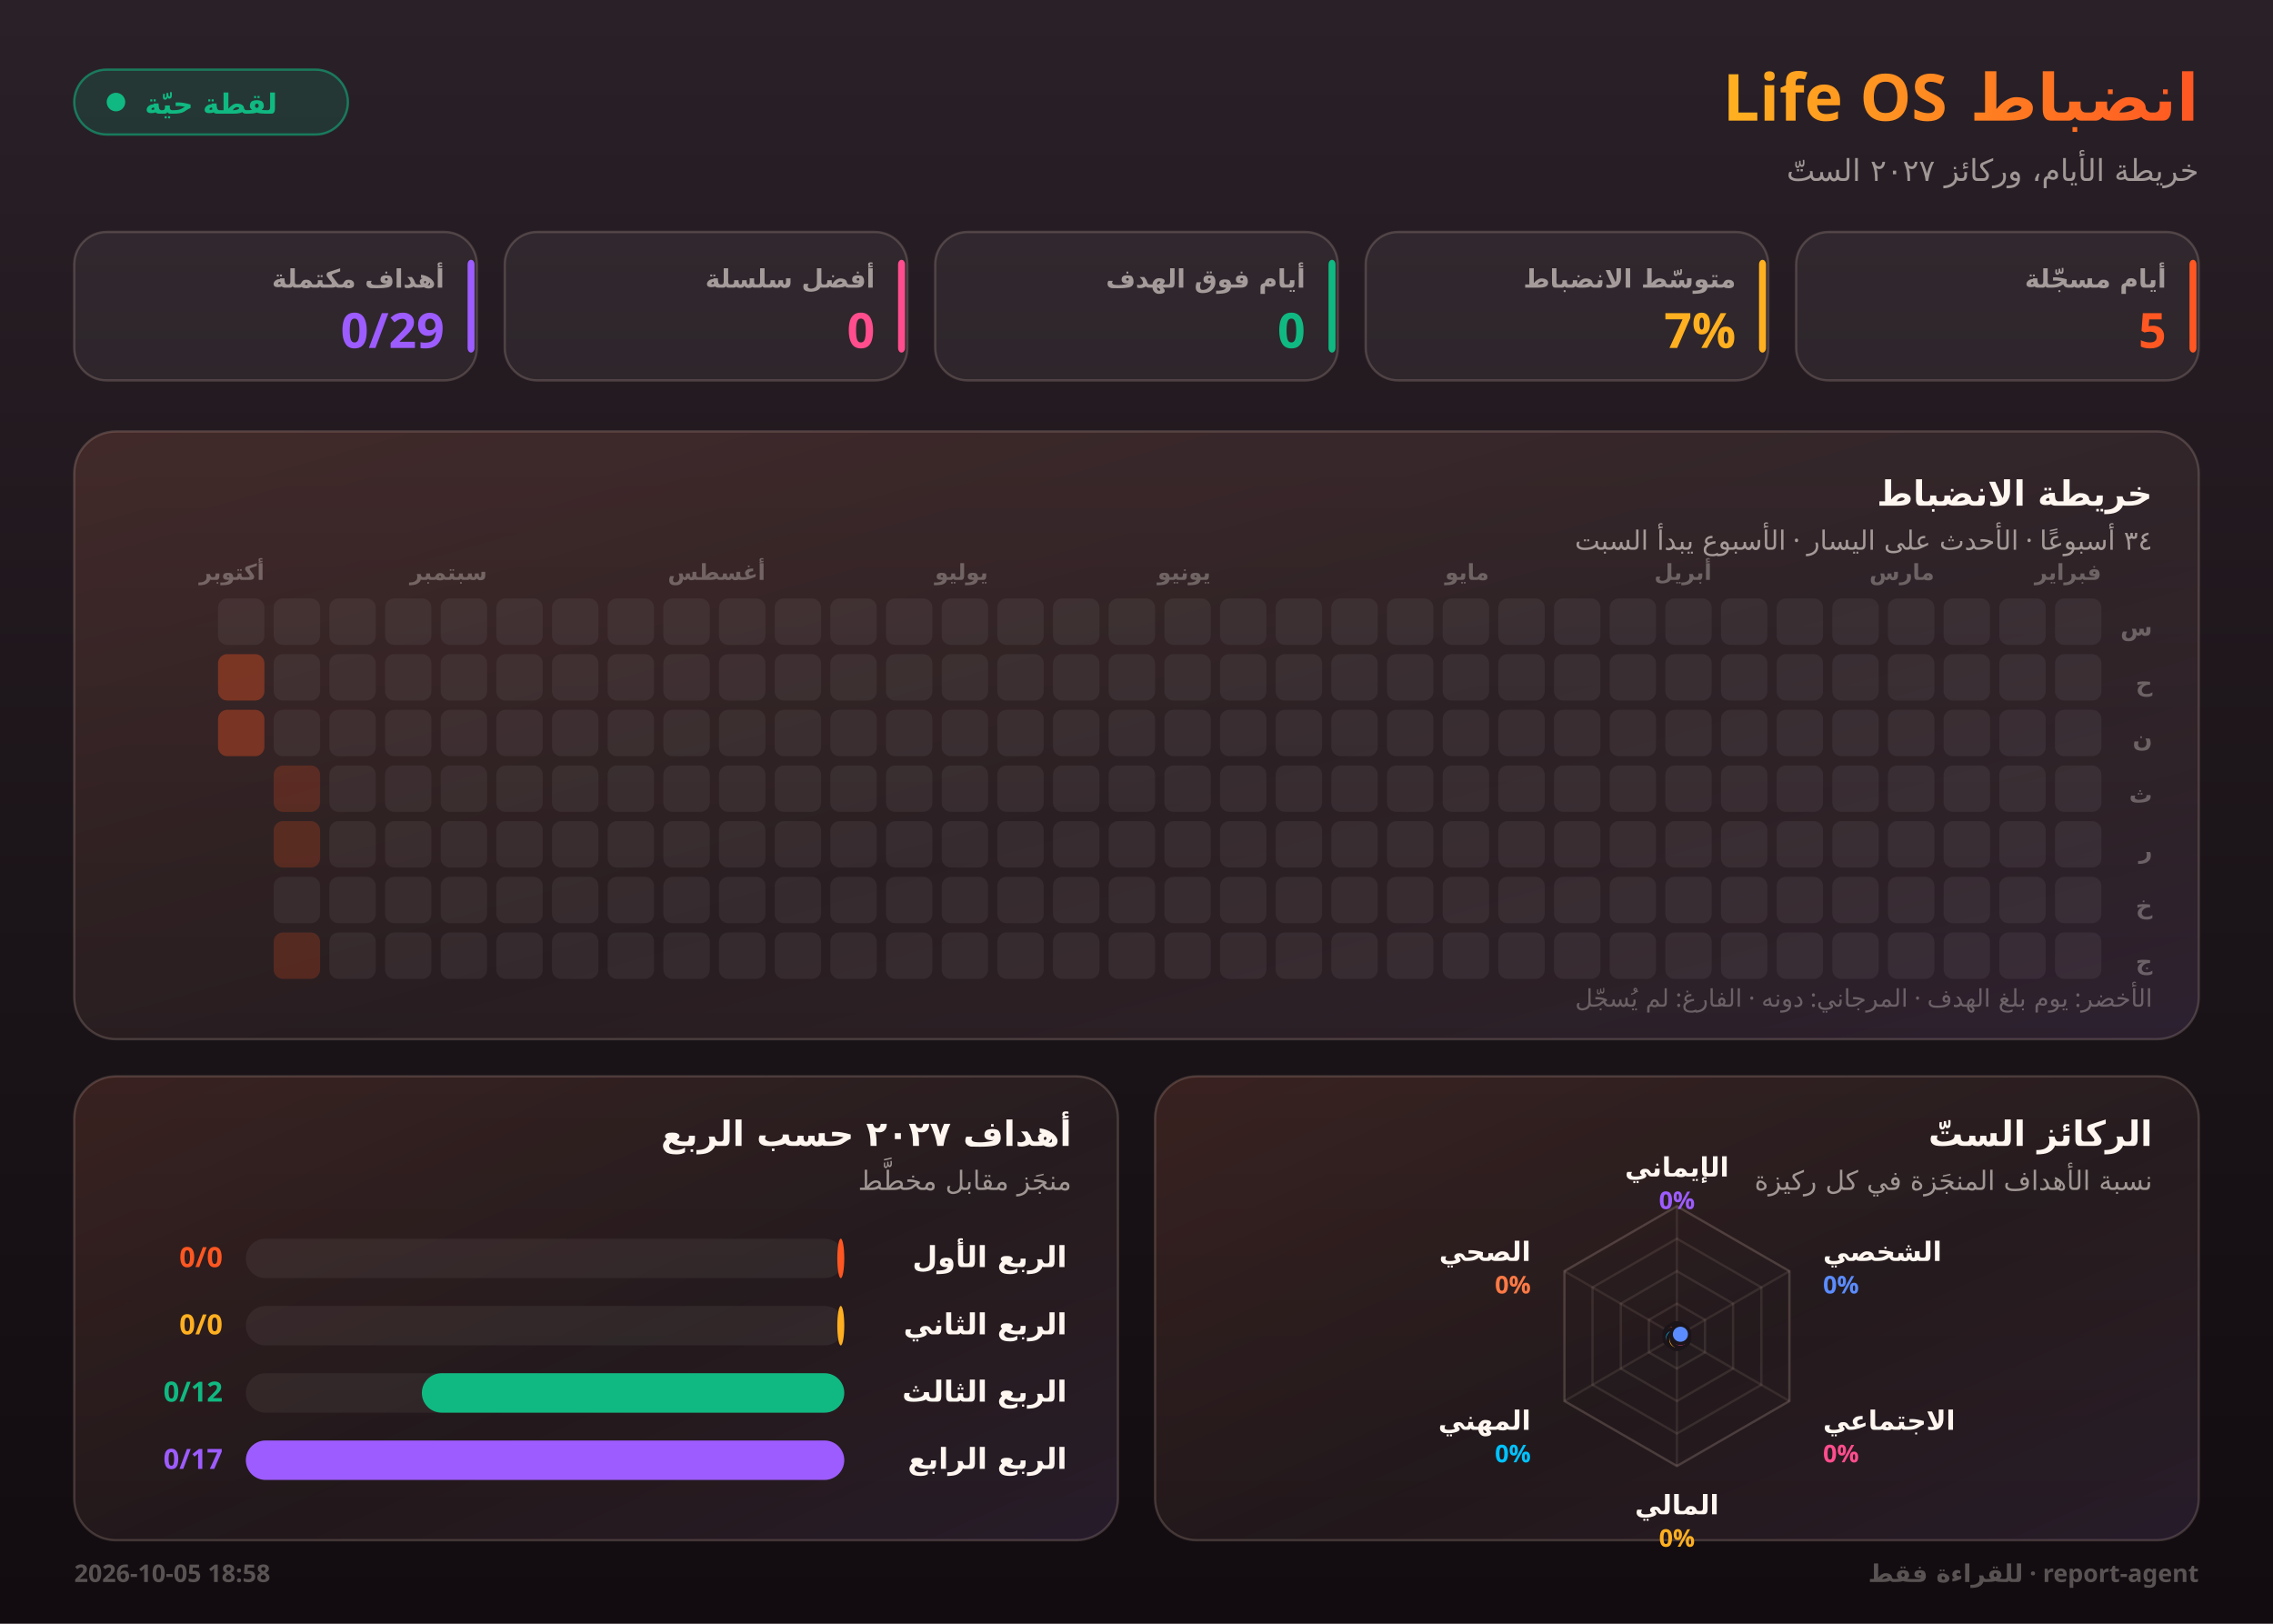
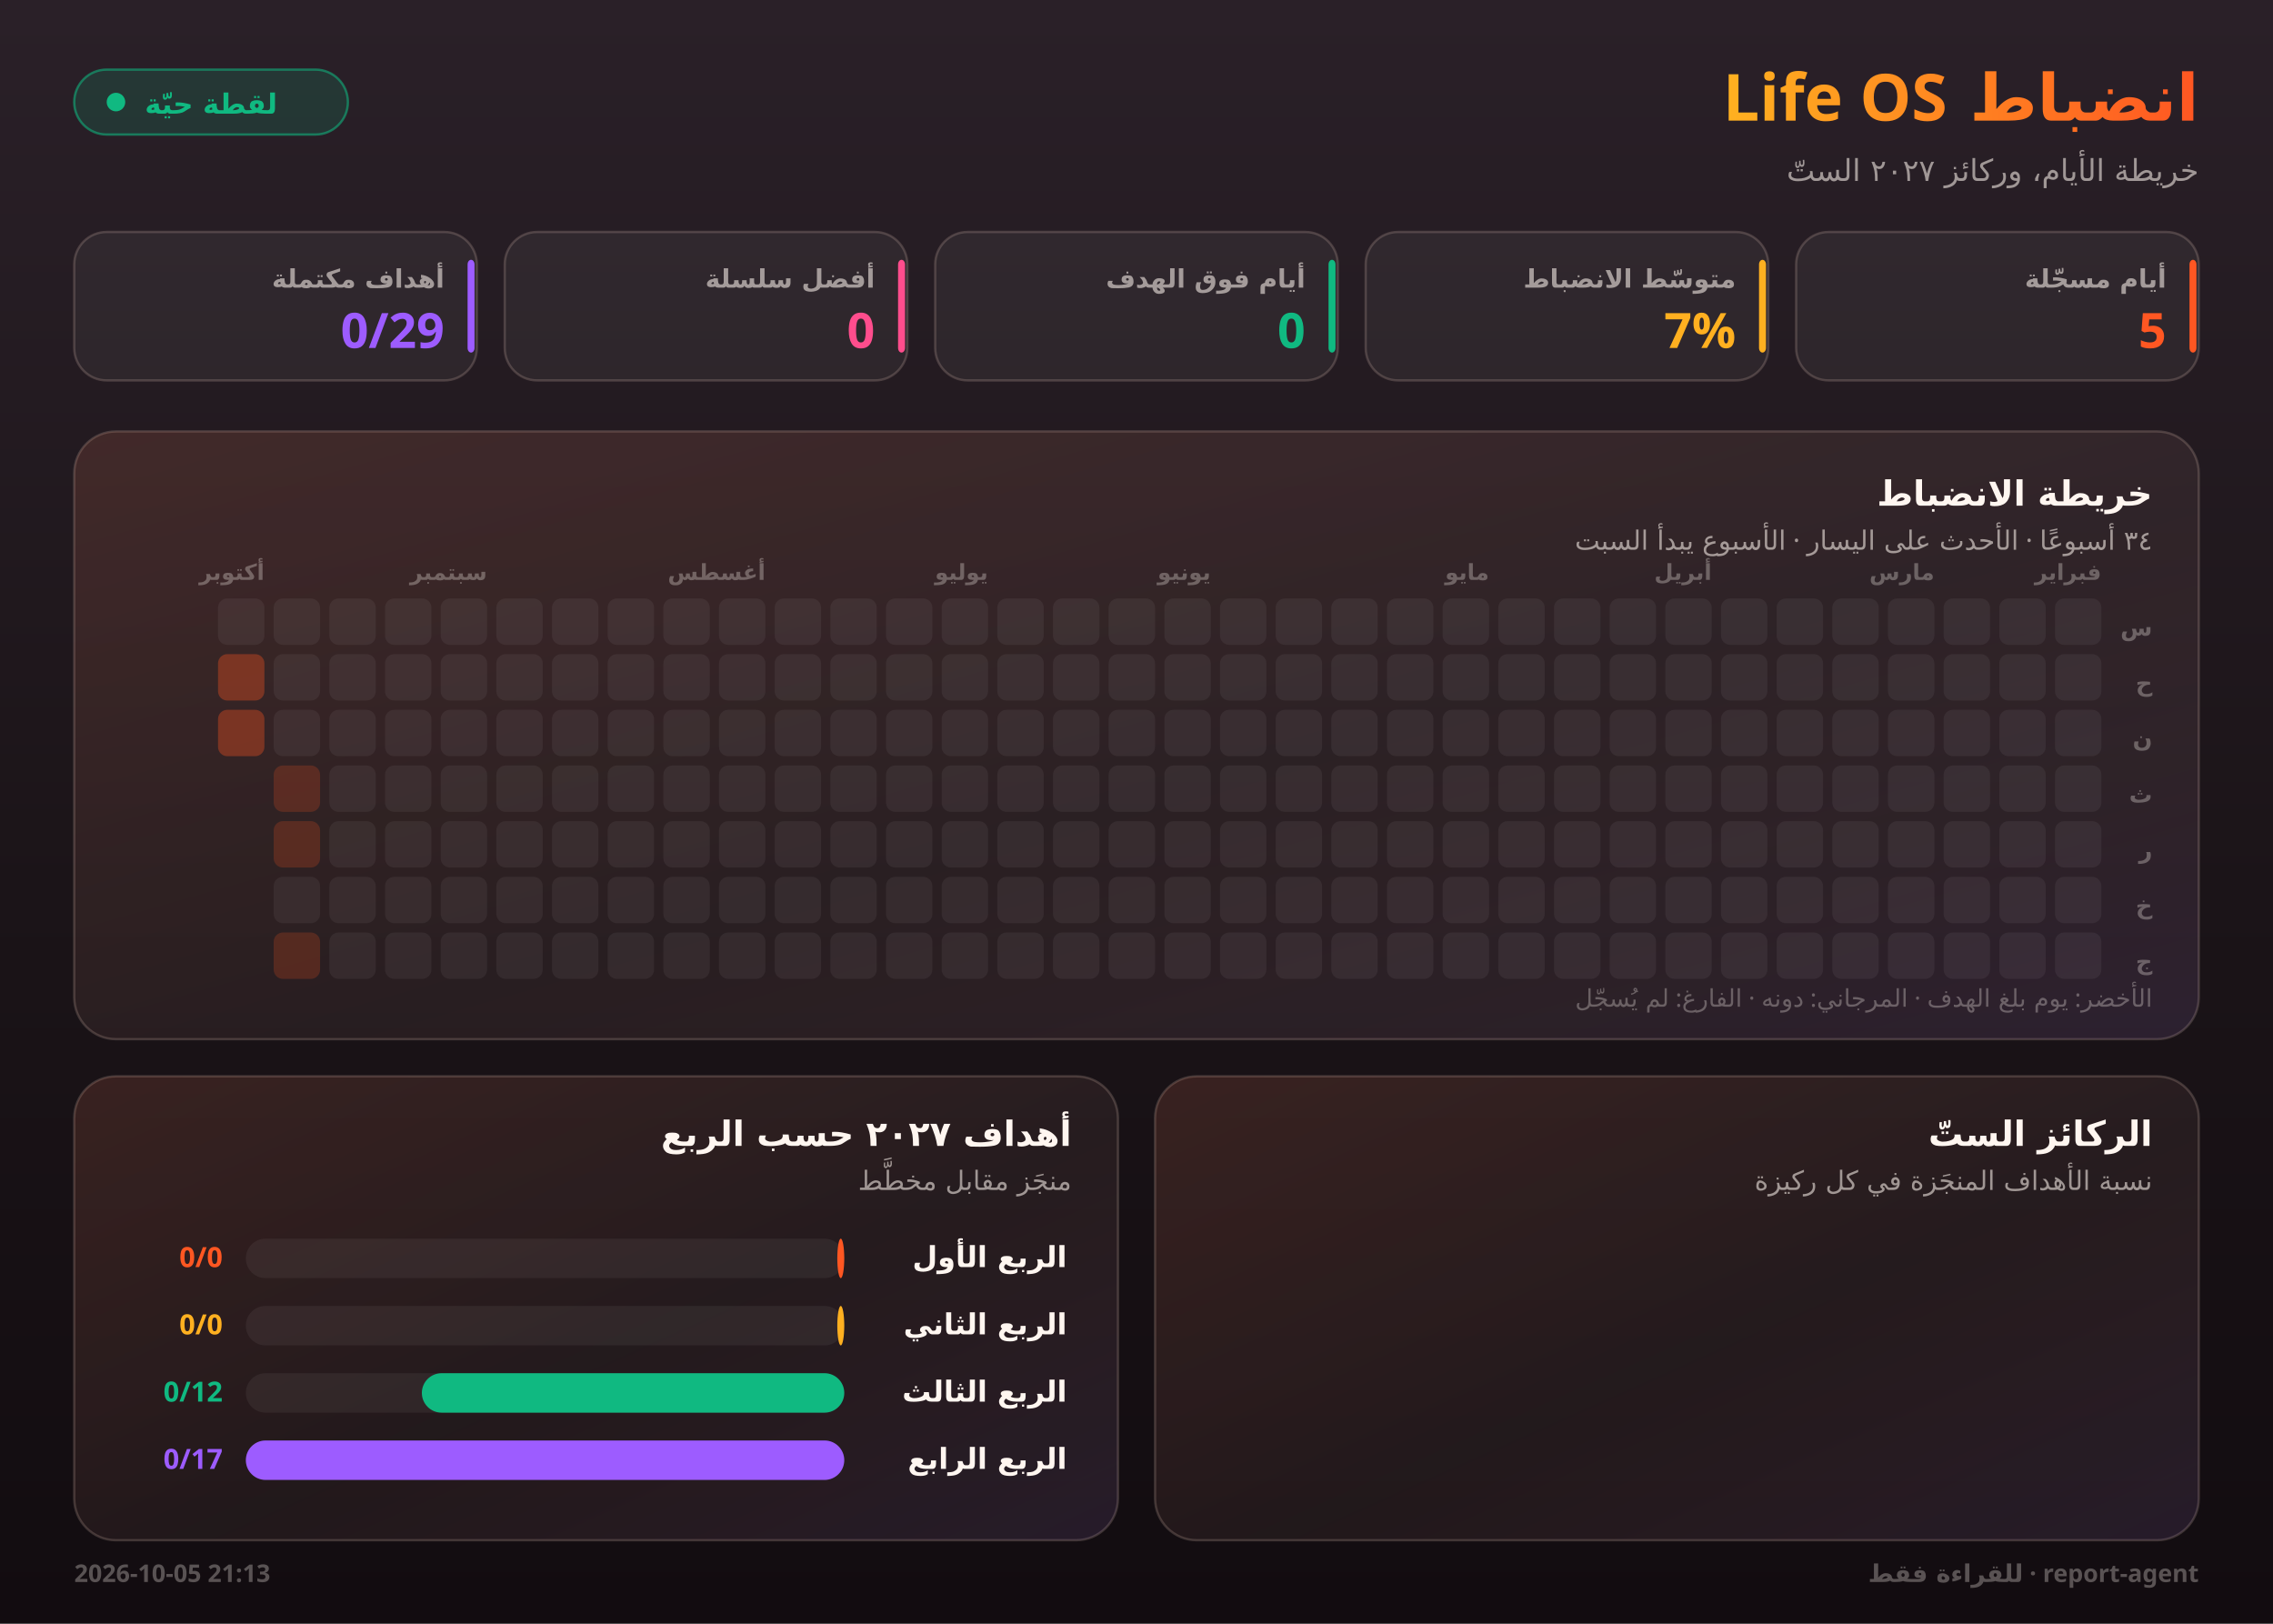
<svg xmlns="http://www.w3.org/2000/svg" width="980" height="700" viewBox="0 0 980 700" font-family="Tajawal, Cairo, 'Segoe UI', system-ui, sans-serif">
  <defs>
    <linearGradient id="sky" x1="0" y1="0" x2="0" y2="1">
      <stop offset="0%" stop-color="#2A2028" />
      <stop offset="55%" stop-color="#1B1418" />
      <stop offset="100%" stop-color="#120C10" />
    </linearGradient>
    <linearGradient id="sheen" x1="0" y1="0" x2="1" y2="1">
      <stop offset="0%" stop-color="#FF5722" stop-opacity="0.10" />
      <stop offset="55%" stop-color="#FF5722" stop-opacity="0.02" />
      <stop offset="100%" stop-color="#9D5CFF" stop-opacity="0.07" />
    </linearGradient>
    <linearGradient id="title" x1="1" y1="0" x2="0" y2="0">
      <stop offset="0%" stop-color="#FF5722" />
      <stop offset="100%" stop-color="#FFB020" />
    </linearGradient>
  </defs>
  <rect width="980" height="700" fill="url(#sky)" />
  <text x="948" y="52" fill="url(#title)" font-size="28" font-weight="800" text-anchor="start" style="direction:rtl;unicode-bidi:isolate">انضباط Life OS</text>
  <text x="948" y="78" fill="rgba(255,246,240,0.56)" font-size="13" font-weight="500" text-anchor="start" style="direction:rtl;unicode-bidi:isolate">خريطة الأيام، وركائز ٢٠٢٧ الستّ</text>
  <rect x="32" y="30" width="118" height="28" rx="14" fill="#10B981" fill-opacity="0.16" stroke="#10B981" stroke-opacity="0.55" />
  <circle cx="50" cy="44" r="4" fill="#10B981" />
  <text x="91" y="49" fill="#10B981" font-size="12" font-weight="700" text-anchor="middle" style="direction:rtl;unicode-bidi:isolate">لقطة حيّة</text>
  <rect x="774.4" y="100" width="173.6" height="64" rx="14" fill="rgba(255,255,255,0.05)" stroke="rgba(255,225,210,0.18)" />
  <rect x="944" y="112" width="3" height="40" rx="2" fill="#FF5722" />
  <text x="934" y="124" fill="rgba(255,246,240,0.56)" font-size="11" font-weight="600" text-anchor="start" style="direction:rtl;unicode-bidi:isolate">أيام مسجّلة</text>
  <text x="934" y="150" fill="#FF5722" font-size="21" font-weight="800" text-anchor="end" style="direction:ltr;unicode-bidi:isolate">5</text>
  <rect x="588.8" y="100" width="173.6" height="64" rx="14" fill="rgba(255,255,255,0.05)" stroke="rgba(255,225,210,0.18)" />
  <rect x="758.4" y="112" width="3" height="40" rx="2" fill="#FFB020" />
  <text x="748.4" y="124" fill="rgba(255,246,240,0.56)" font-size="11" font-weight="600" text-anchor="start" style="direction:rtl;unicode-bidi:isolate">متوسّط الانضباط</text>
  <text x="748.4" y="150" fill="#FFB020" font-size="21" font-weight="800" text-anchor="end" style="direction:ltr;unicode-bidi:isolate">7%</text>
  <rect x="403.2" y="100" width="173.6" height="64" rx="14" fill="rgba(255,255,255,0.05)" stroke="rgba(255,225,210,0.18)" />
  <rect x="572.8" y="112" width="3" height="40" rx="2" fill="#10B981" />
  <text x="562.8" y="124" fill="rgba(255,246,240,0.56)" font-size="11" font-weight="600" text-anchor="start" style="direction:rtl;unicode-bidi:isolate">أيام فوق الهدف</text>
  <text x="562.8" y="150" fill="#10B981" font-size="21" font-weight="800" text-anchor="end" style="direction:ltr;unicode-bidi:isolate">0</text>
  <rect x="217.6" y="100" width="173.6" height="64" rx="14" fill="rgba(255,255,255,0.05)" stroke="rgba(255,225,210,0.18)" />
  <rect x="387.2" y="112" width="3" height="40" rx="2" fill="#FF4D8D" />
  <text x="377.2" y="124" fill="rgba(255,246,240,0.56)" font-size="11" font-weight="600" text-anchor="start" style="direction:rtl;unicode-bidi:isolate">أفضل سلسلة</text>
  <text x="377.2" y="150" fill="#FF4D8D" font-size="21" font-weight="800" text-anchor="end" style="direction:ltr;unicode-bidi:isolate">0</text>
  <rect x="32" y="100" width="173.6" height="64" rx="14" fill="rgba(255,255,255,0.05)" stroke="rgba(255,225,210,0.18)" />
  <rect x="201.6" y="112" width="3" height="40" rx="2" fill="#9D5CFF" />
  <text x="191.6" y="124" fill="rgba(255,246,240,0.56)" font-size="11" font-weight="600" text-anchor="start" style="direction:rtl;unicode-bidi:isolate">أهداف مكتملة</text>
  <text x="191.6" y="150" fill="#9D5CFF" font-size="21" font-weight="800" text-anchor="end" style="direction:ltr;unicode-bidi:isolate">0/29</text>
  <g>
    <rect x="32" y="186" width="916" height="262" rx="18" fill="rgba(255,255,255,0.045)" stroke="rgba(255,225,210,0.18)" />
    <rect x="32" y="186" width="916" height="262" rx="18" fill="url(#sheen)" />
  </g>
  <text x="928" y="218" fill="#FFF6F0" font-size="15" font-weight="700" text-anchor="start" style="direction:rtl;unicode-bidi:isolate">خريطة الانضباط</text>
  <text x="928" y="237" fill="rgba(255,246,240,0.56)" font-size="11.5" font-weight="500" text-anchor="start" style="direction:rtl;unicode-bidi:isolate">٣٤ أسبوعًا · الأحدث على اليسار · الأسبوع يبدأ السبت</text>
  <text x="928" y="274" fill="rgba(255,246,240,0.30)" font-size="10" font-weight="600" text-anchor="start" style="direction:rtl;unicode-bidi:isolate">س</text>
  <text x="928" y="298" fill="rgba(255,246,240,0.30)" font-size="10" font-weight="600" text-anchor="start" style="direction:rtl;unicode-bidi:isolate">ح</text>
  <text x="928" y="322" fill="rgba(255,246,240,0.30)" font-size="10" font-weight="600" text-anchor="start" style="direction:rtl;unicode-bidi:isolate">ن</text>
  <text x="928" y="346" fill="rgba(255,246,240,0.30)" font-size="10" font-weight="600" text-anchor="start" style="direction:rtl;unicode-bidi:isolate">ث</text>
  <text x="928" y="370" fill="rgba(255,246,240,0.30)" font-size="10" font-weight="600" text-anchor="start" style="direction:rtl;unicode-bidi:isolate">ر</text>
  <text x="928" y="394" fill="rgba(255,246,240,0.30)" font-size="10" font-weight="600" text-anchor="start" style="direction:rtl;unicode-bidi:isolate">خ</text>
  <text x="928" y="418" fill="rgba(255,246,240,0.30)" font-size="10" font-weight="600" text-anchor="start" style="direction:rtl;unicode-bidi:isolate">ج</text>
  <text x="906" y="250" fill="rgba(255,246,240,0.30)" font-size="9.5" font-weight="600" text-anchor="start" style="direction:rtl;unicode-bidi:isolate">فبراير</text>
  <rect x="886" y="258" width="20" height="20" rx="4" fill="rgba(255,255,255,0.055)" fill-opacity="1.00" />
  <rect x="886" y="282" width="20" height="20" rx="4" fill="rgba(255,255,255,0.055)" fill-opacity="1.00" />
  <rect x="886" y="306" width="20" height="20" rx="4" fill="rgba(255,255,255,0.055)" fill-opacity="1.00" />
  <rect x="886" y="330" width="20" height="20" rx="4" fill="rgba(255,255,255,0.055)" fill-opacity="1.00" />
  <rect x="886" y="354" width="20" height="20" rx="4" fill="rgba(255,255,255,0.055)" fill-opacity="1.00" />
  <rect x="886" y="378" width="20" height="20" rx="4" fill="rgba(255,255,255,0.055)" fill-opacity="1.00" />
  <rect x="886" y="402" width="20" height="20" rx="4" fill="rgba(255,255,255,0.055)" fill-opacity="1.00" />
  <rect x="862" y="258" width="20" height="20" rx="4" fill="rgba(255,255,255,0.055)" fill-opacity="1.00" />
  <rect x="862" y="282" width="20" height="20" rx="4" fill="rgba(255,255,255,0.055)" fill-opacity="1.00" />
  <rect x="862" y="306" width="20" height="20" rx="4" fill="rgba(255,255,255,0.055)" fill-opacity="1.00" />
  <rect x="862" y="330" width="20" height="20" rx="4" fill="rgba(255,255,255,0.055)" fill-opacity="1.00" />
  <rect x="862" y="354" width="20" height="20" rx="4" fill="rgba(255,255,255,0.055)" fill-opacity="1.00" />
  <rect x="862" y="378" width="20" height="20" rx="4" fill="rgba(255,255,255,0.055)" fill-opacity="1.00" />
  <rect x="862" y="402" width="20" height="20" rx="4" fill="rgba(255,255,255,0.055)" fill-opacity="1.00" />
  <rect x="838" y="258" width="20" height="20" rx="4" fill="rgba(255,255,255,0.055)" fill-opacity="1.00" />
  <rect x="838" y="282" width="20" height="20" rx="4" fill="rgba(255,255,255,0.055)" fill-opacity="1.00" />
  <rect x="838" y="306" width="20" height="20" rx="4" fill="rgba(255,255,255,0.055)" fill-opacity="1.00" />
  <rect x="838" y="330" width="20" height="20" rx="4" fill="rgba(255,255,255,0.055)" fill-opacity="1.00" />
  <rect x="838" y="354" width="20" height="20" rx="4" fill="rgba(255,255,255,0.055)" fill-opacity="1.00" />
  <rect x="838" y="378" width="20" height="20" rx="4" fill="rgba(255,255,255,0.055)" fill-opacity="1.00" />
  <rect x="838" y="402" width="20" height="20" rx="4" fill="rgba(255,255,255,0.055)" fill-opacity="1.00" />
  <text x="834" y="250" fill="rgba(255,246,240,0.30)" font-size="9.5" font-weight="600" text-anchor="start" style="direction:rtl;unicode-bidi:isolate">مارس</text>
  <rect x="814" y="258" width="20" height="20" rx="4" fill="rgba(255,255,255,0.055)" fill-opacity="1.00" />
  <rect x="814" y="282" width="20" height="20" rx="4" fill="rgba(255,255,255,0.055)" fill-opacity="1.00" />
  <rect x="814" y="306" width="20" height="20" rx="4" fill="rgba(255,255,255,0.055)" fill-opacity="1.00" />
  <rect x="814" y="330" width="20" height="20" rx="4" fill="rgba(255,255,255,0.055)" fill-opacity="1.00" />
  <rect x="814" y="354" width="20" height="20" rx="4" fill="rgba(255,255,255,0.055)" fill-opacity="1.00" />
  <rect x="814" y="378" width="20" height="20" rx="4" fill="rgba(255,255,255,0.055)" fill-opacity="1.00" />
  <rect x="814" y="402" width="20" height="20" rx="4" fill="rgba(255,255,255,0.055)" fill-opacity="1.00" />
  <rect x="790" y="258" width="20" height="20" rx="4" fill="rgba(255,255,255,0.055)" fill-opacity="1.00" />
  <rect x="790" y="282" width="20" height="20" rx="4" fill="rgba(255,255,255,0.055)" fill-opacity="1.00" />
  <rect x="790" y="306" width="20" height="20" rx="4" fill="rgba(255,255,255,0.055)" fill-opacity="1.00" />
  <rect x="790" y="330" width="20" height="20" rx="4" fill="rgba(255,255,255,0.055)" fill-opacity="1.00" />
  <rect x="790" y="354" width="20" height="20" rx="4" fill="rgba(255,255,255,0.055)" fill-opacity="1.00" />
  <rect x="790" y="378" width="20" height="20" rx="4" fill="rgba(255,255,255,0.055)" fill-opacity="1.00" />
  <rect x="790" y="402" width="20" height="20" rx="4" fill="rgba(255,255,255,0.055)" fill-opacity="1.00" />
  <rect x="766" y="258" width="20" height="20" rx="4" fill="rgba(255,255,255,0.055)" fill-opacity="1.00" />
  <rect x="766" y="282" width="20" height="20" rx="4" fill="rgba(255,255,255,0.055)" fill-opacity="1.00" />
  <rect x="766" y="306" width="20" height="20" rx="4" fill="rgba(255,255,255,0.055)" fill-opacity="1.00" />
  <rect x="766" y="330" width="20" height="20" rx="4" fill="rgba(255,255,255,0.055)" fill-opacity="1.00" />
  <rect x="766" y="354" width="20" height="20" rx="4" fill="rgba(255,255,255,0.055)" fill-opacity="1.00" />
  <rect x="766" y="378" width="20" height="20" rx="4" fill="rgba(255,255,255,0.055)" fill-opacity="1.00" />
  <rect x="766" y="402" width="20" height="20" rx="4" fill="rgba(255,255,255,0.055)" fill-opacity="1.00" />
  <rect x="742" y="258" width="20" height="20" rx="4" fill="rgba(255,255,255,0.055)" fill-opacity="1.00" />
  <rect x="742" y="282" width="20" height="20" rx="4" fill="rgba(255,255,255,0.055)" fill-opacity="1.00" />
  <rect x="742" y="306" width="20" height="20" rx="4" fill="rgba(255,255,255,0.055)" fill-opacity="1.00" />
  <rect x="742" y="330" width="20" height="20" rx="4" fill="rgba(255,255,255,0.055)" fill-opacity="1.00" />
  <rect x="742" y="354" width="20" height="20" rx="4" fill="rgba(255,255,255,0.055)" fill-opacity="1.00" />
  <rect x="742" y="378" width="20" height="20" rx="4" fill="rgba(255,255,255,0.055)" fill-opacity="1.00" />
  <rect x="742" y="402" width="20" height="20" rx="4" fill="rgba(255,255,255,0.055)" fill-opacity="1.00" />
  <text x="738" y="250" fill="rgba(255,246,240,0.30)" font-size="9.5" font-weight="600" text-anchor="start" style="direction:rtl;unicode-bidi:isolate">أبريل</text>
  <rect x="718" y="258" width="20" height="20" rx="4" fill="rgba(255,255,255,0.055)" fill-opacity="1.00" />
  <rect x="718" y="282" width="20" height="20" rx="4" fill="rgba(255,255,255,0.055)" fill-opacity="1.00" />
  <rect x="718" y="306" width="20" height="20" rx="4" fill="rgba(255,255,255,0.055)" fill-opacity="1.00" />
  <rect x="718" y="330" width="20" height="20" rx="4" fill="rgba(255,255,255,0.055)" fill-opacity="1.00" />
  <rect x="718" y="354" width="20" height="20" rx="4" fill="rgba(255,255,255,0.055)" fill-opacity="1.00" />
  <rect x="718" y="378" width="20" height="20" rx="4" fill="rgba(255,255,255,0.055)" fill-opacity="1.00" />
  <rect x="718" y="402" width="20" height="20" rx="4" fill="rgba(255,255,255,0.055)" fill-opacity="1.00" />
  <rect x="694" y="258" width="20" height="20" rx="4" fill="rgba(255,255,255,0.055)" fill-opacity="1.00" />
  <rect x="694" y="282" width="20" height="20" rx="4" fill="rgba(255,255,255,0.055)" fill-opacity="1.00" />
  <rect x="694" y="306" width="20" height="20" rx="4" fill="rgba(255,255,255,0.055)" fill-opacity="1.00" />
  <rect x="694" y="330" width="20" height="20" rx="4" fill="rgba(255,255,255,0.055)" fill-opacity="1.00" />
  <rect x="694" y="354" width="20" height="20" rx="4" fill="rgba(255,255,255,0.055)" fill-opacity="1.00" />
  <rect x="694" y="378" width="20" height="20" rx="4" fill="rgba(255,255,255,0.055)" fill-opacity="1.00" />
  <rect x="694" y="402" width="20" height="20" rx="4" fill="rgba(255,255,255,0.055)" fill-opacity="1.00" />
  <rect x="670" y="258" width="20" height="20" rx="4" fill="rgba(255,255,255,0.055)" fill-opacity="1.00" />
  <rect x="670" y="282" width="20" height="20" rx="4" fill="rgba(255,255,255,0.055)" fill-opacity="1.00" />
  <rect x="670" y="306" width="20" height="20" rx="4" fill="rgba(255,255,255,0.055)" fill-opacity="1.00" />
  <rect x="670" y="330" width="20" height="20" rx="4" fill="rgba(255,255,255,0.055)" fill-opacity="1.00" />
  <rect x="670" y="354" width="20" height="20" rx="4" fill="rgba(255,255,255,0.055)" fill-opacity="1.00" />
  <rect x="670" y="378" width="20" height="20" rx="4" fill="rgba(255,255,255,0.055)" fill-opacity="1.00" />
  <rect x="670" y="402" width="20" height="20" rx="4" fill="rgba(255,255,255,0.055)" fill-opacity="1.00" />
  <rect x="646" y="258" width="20" height="20" rx="4" fill="rgba(255,255,255,0.055)" fill-opacity="1.00" />
  <rect x="646" y="282" width="20" height="20" rx="4" fill="rgba(255,255,255,0.055)" fill-opacity="1.00" />
  <rect x="646" y="306" width="20" height="20" rx="4" fill="rgba(255,255,255,0.055)" fill-opacity="1.00" />
  <rect x="646" y="330" width="20" height="20" rx="4" fill="rgba(255,255,255,0.055)" fill-opacity="1.00" />
  <rect x="646" y="354" width="20" height="20" rx="4" fill="rgba(255,255,255,0.055)" fill-opacity="1.00" />
  <rect x="646" y="378" width="20" height="20" rx="4" fill="rgba(255,255,255,0.055)" fill-opacity="1.00" />
  <rect x="646" y="402" width="20" height="20" rx="4" fill="rgba(255,255,255,0.055)" fill-opacity="1.00" />
  <text x="642" y="250" fill="rgba(255,246,240,0.30)" font-size="9.5" font-weight="600" text-anchor="start" style="direction:rtl;unicode-bidi:isolate">مايو</text>
  <rect x="622" y="258" width="20" height="20" rx="4" fill="rgba(255,255,255,0.055)" fill-opacity="1.00" />
  <rect x="622" y="282" width="20" height="20" rx="4" fill="rgba(255,255,255,0.055)" fill-opacity="1.00" />
  <rect x="622" y="306" width="20" height="20" rx="4" fill="rgba(255,255,255,0.055)" fill-opacity="1.00" />
  <rect x="622" y="330" width="20" height="20" rx="4" fill="rgba(255,255,255,0.055)" fill-opacity="1.00" />
  <rect x="622" y="354" width="20" height="20" rx="4" fill="rgba(255,255,255,0.055)" fill-opacity="1.00" />
  <rect x="622" y="378" width="20" height="20" rx="4" fill="rgba(255,255,255,0.055)" fill-opacity="1.00" />
  <rect x="622" y="402" width="20" height="20" rx="4" fill="rgba(255,255,255,0.055)" fill-opacity="1.00" />
  <rect x="598" y="258" width="20" height="20" rx="4" fill="rgba(255,255,255,0.055)" fill-opacity="1.00" />
  <rect x="598" y="282" width="20" height="20" rx="4" fill="rgba(255,255,255,0.055)" fill-opacity="1.00" />
  <rect x="598" y="306" width="20" height="20" rx="4" fill="rgba(255,255,255,0.055)" fill-opacity="1.00" />
  <rect x="598" y="330" width="20" height="20" rx="4" fill="rgba(255,255,255,0.055)" fill-opacity="1.00" />
  <rect x="598" y="354" width="20" height="20" rx="4" fill="rgba(255,255,255,0.055)" fill-opacity="1.00" />
  <rect x="598" y="378" width="20" height="20" rx="4" fill="rgba(255,255,255,0.055)" fill-opacity="1.00" />
  <rect x="598" y="402" width="20" height="20" rx="4" fill="rgba(255,255,255,0.055)" fill-opacity="1.00" />
  <rect x="574" y="258" width="20" height="20" rx="4" fill="rgba(255,255,255,0.055)" fill-opacity="1.00" />
  <rect x="574" y="282" width="20" height="20" rx="4" fill="rgba(255,255,255,0.055)" fill-opacity="1.00" />
  <rect x="574" y="306" width="20" height="20" rx="4" fill="rgba(255,255,255,0.055)" fill-opacity="1.00" />
  <rect x="574" y="330" width="20" height="20" rx="4" fill="rgba(255,255,255,0.055)" fill-opacity="1.00" />
  <rect x="574" y="354" width="20" height="20" rx="4" fill="rgba(255,255,255,0.055)" fill-opacity="1.00" />
  <rect x="574" y="378" width="20" height="20" rx="4" fill="rgba(255,255,255,0.055)" fill-opacity="1.00" />
  <rect x="574" y="402" width="20" height="20" rx="4" fill="rgba(255,255,255,0.055)" fill-opacity="1.00" />
  <rect x="550" y="258" width="20" height="20" rx="4" fill="rgba(255,255,255,0.055)" fill-opacity="1.00" />
  <rect x="550" y="282" width="20" height="20" rx="4" fill="rgba(255,255,255,0.055)" fill-opacity="1.00" />
  <rect x="550" y="306" width="20" height="20" rx="4" fill="rgba(255,255,255,0.055)" fill-opacity="1.00" />
  <rect x="550" y="330" width="20" height="20" rx="4" fill="rgba(255,255,255,0.055)" fill-opacity="1.00" />
  <rect x="550" y="354" width="20" height="20" rx="4" fill="rgba(255,255,255,0.055)" fill-opacity="1.00" />
  <rect x="550" y="378" width="20" height="20" rx="4" fill="rgba(255,255,255,0.055)" fill-opacity="1.00" />
  <rect x="550" y="402" width="20" height="20" rx="4" fill="rgba(255,255,255,0.055)" fill-opacity="1.00" />
  <rect x="526" y="258" width="20" height="20" rx="4" fill="rgba(255,255,255,0.055)" fill-opacity="1.00" />
  <rect x="526" y="282" width="20" height="20" rx="4" fill="rgba(255,255,255,0.055)" fill-opacity="1.00" />
  <rect x="526" y="306" width="20" height="20" rx="4" fill="rgba(255,255,255,0.055)" fill-opacity="1.00" />
  <rect x="526" y="330" width="20" height="20" rx="4" fill="rgba(255,255,255,0.055)" fill-opacity="1.00" />
  <rect x="526" y="354" width="20" height="20" rx="4" fill="rgba(255,255,255,0.055)" fill-opacity="1.00" />
  <rect x="526" y="378" width="20" height="20" rx="4" fill="rgba(255,255,255,0.055)" fill-opacity="1.00" />
  <rect x="526" y="402" width="20" height="20" rx="4" fill="rgba(255,255,255,0.055)" fill-opacity="1.00" />
  <text x="522" y="250" fill="rgba(255,246,240,0.30)" font-size="9.5" font-weight="600" text-anchor="start" style="direction:rtl;unicode-bidi:isolate">يونيو</text>
  <rect x="502" y="258" width="20" height="20" rx="4" fill="rgba(255,255,255,0.055)" fill-opacity="1.00" />
  <rect x="502" y="282" width="20" height="20" rx="4" fill="rgba(255,255,255,0.055)" fill-opacity="1.00" />
  <rect x="502" y="306" width="20" height="20" rx="4" fill="rgba(255,255,255,0.055)" fill-opacity="1.00" />
  <rect x="502" y="330" width="20" height="20" rx="4" fill="rgba(255,255,255,0.055)" fill-opacity="1.00" />
  <rect x="502" y="354" width="20" height="20" rx="4" fill="rgba(255,255,255,0.055)" fill-opacity="1.00" />
  <rect x="502" y="378" width="20" height="20" rx="4" fill="rgba(255,255,255,0.055)" fill-opacity="1.00" />
  <rect x="502" y="402" width="20" height="20" rx="4" fill="rgba(255,255,255,0.055)" fill-opacity="1.00" />
  <rect x="478" y="258" width="20" height="20" rx="4" fill="rgba(255,255,255,0.055)" fill-opacity="1.00" />
  <rect x="478" y="282" width="20" height="20" rx="4" fill="rgba(255,255,255,0.055)" fill-opacity="1.00" />
  <rect x="478" y="306" width="20" height="20" rx="4" fill="rgba(255,255,255,0.055)" fill-opacity="1.00" />
  <rect x="478" y="330" width="20" height="20" rx="4" fill="rgba(255,255,255,0.055)" fill-opacity="1.00" />
  <rect x="478" y="354" width="20" height="20" rx="4" fill="rgba(255,255,255,0.055)" fill-opacity="1.00" />
  <rect x="478" y="378" width="20" height="20" rx="4" fill="rgba(255,255,255,0.055)" fill-opacity="1.00" />
  <rect x="478" y="402" width="20" height="20" rx="4" fill="rgba(255,255,255,0.055)" fill-opacity="1.00" />
  <rect x="454" y="258" width="20" height="20" rx="4" fill="rgba(255,255,255,0.055)" fill-opacity="1.00" />
  <rect x="454" y="282" width="20" height="20" rx="4" fill="rgba(255,255,255,0.055)" fill-opacity="1.00" />
  <rect x="454" y="306" width="20" height="20" rx="4" fill="rgba(255,255,255,0.055)" fill-opacity="1.00" />
  <rect x="454" y="330" width="20" height="20" rx="4" fill="rgba(255,255,255,0.055)" fill-opacity="1.00" />
  <rect x="454" y="354" width="20" height="20" rx="4" fill="rgba(255,255,255,0.055)" fill-opacity="1.00" />
  <rect x="454" y="378" width="20" height="20" rx="4" fill="rgba(255,255,255,0.055)" fill-opacity="1.00" />
  <rect x="454" y="402" width="20" height="20" rx="4" fill="rgba(255,255,255,0.055)" fill-opacity="1.00" />
  <rect x="430" y="258" width="20" height="20" rx="4" fill="rgba(255,255,255,0.055)" fill-opacity="1.00" />
  <rect x="430" y="282" width="20" height="20" rx="4" fill="rgba(255,255,255,0.055)" fill-opacity="1.00" />
  <rect x="430" y="306" width="20" height="20" rx="4" fill="rgba(255,255,255,0.055)" fill-opacity="1.00" />
  <rect x="430" y="330" width="20" height="20" rx="4" fill="rgba(255,255,255,0.055)" fill-opacity="1.00" />
  <rect x="430" y="354" width="20" height="20" rx="4" fill="rgba(255,255,255,0.055)" fill-opacity="1.00" />
  <rect x="430" y="378" width="20" height="20" rx="4" fill="rgba(255,255,255,0.055)" fill-opacity="1.00" />
  <rect x="430" y="402" width="20" height="20" rx="4" fill="rgba(255,255,255,0.055)" fill-opacity="1.00" />
  <text x="426" y="250" fill="rgba(255,246,240,0.30)" font-size="9.5" font-weight="600" text-anchor="start" style="direction:rtl;unicode-bidi:isolate">يوليو</text>
  <rect x="406" y="258" width="20" height="20" rx="4" fill="rgba(255,255,255,0.055)" fill-opacity="1.00" />
  <rect x="406" y="282" width="20" height="20" rx="4" fill="rgba(255,255,255,0.055)" fill-opacity="1.00" />
  <rect x="406" y="306" width="20" height="20" rx="4" fill="rgba(255,255,255,0.055)" fill-opacity="1.00" />
  <rect x="406" y="330" width="20" height="20" rx="4" fill="rgba(255,255,255,0.055)" fill-opacity="1.00" />
  <rect x="406" y="354" width="20" height="20" rx="4" fill="rgba(255,255,255,0.055)" fill-opacity="1.00" />
  <rect x="406" y="378" width="20" height="20" rx="4" fill="rgba(255,255,255,0.055)" fill-opacity="1.00" />
  <rect x="406" y="402" width="20" height="20" rx="4" fill="rgba(255,255,255,0.055)" fill-opacity="1.00" />
  <rect x="382" y="258" width="20" height="20" rx="4" fill="rgba(255,255,255,0.055)" fill-opacity="1.00" />
  <rect x="382" y="282" width="20" height="20" rx="4" fill="rgba(255,255,255,0.055)" fill-opacity="1.00" />
  <rect x="382" y="306" width="20" height="20" rx="4" fill="rgba(255,255,255,0.055)" fill-opacity="1.00" />
  <rect x="382" y="330" width="20" height="20" rx="4" fill="rgba(255,255,255,0.055)" fill-opacity="1.00" />
  <rect x="382" y="354" width="20" height="20" rx="4" fill="rgba(255,255,255,0.055)" fill-opacity="1.00" />
  <rect x="382" y="378" width="20" height="20" rx="4" fill="rgba(255,255,255,0.055)" fill-opacity="1.00" />
  <rect x="382" y="402" width="20" height="20" rx="4" fill="rgba(255,255,255,0.055)" fill-opacity="1.00" />
  <rect x="358" y="258" width="20" height="20" rx="4" fill="rgba(255,255,255,0.055)" fill-opacity="1.00" />
  <rect x="358" y="282" width="20" height="20" rx="4" fill="rgba(255,255,255,0.055)" fill-opacity="1.00" />
  <rect x="358" y="306" width="20" height="20" rx="4" fill="rgba(255,255,255,0.055)" fill-opacity="1.00" />
  <rect x="358" y="330" width="20" height="20" rx="4" fill="rgba(255,255,255,0.055)" fill-opacity="1.00" />
  <rect x="358" y="354" width="20" height="20" rx="4" fill="rgba(255,255,255,0.055)" fill-opacity="1.00" />
  <rect x="358" y="378" width="20" height="20" rx="4" fill="rgba(255,255,255,0.055)" fill-opacity="1.00" />
  <rect x="358" y="402" width="20" height="20" rx="4" fill="rgba(255,255,255,0.055)" fill-opacity="1.00" />
  <rect x="334" y="258" width="20" height="20" rx="4" fill="rgba(255,255,255,0.055)" fill-opacity="1.00" />
  <rect x="334" y="282" width="20" height="20" rx="4" fill="rgba(255,255,255,0.055)" fill-opacity="1.00" />
  <rect x="334" y="306" width="20" height="20" rx="4" fill="rgba(255,255,255,0.055)" fill-opacity="1.00" />
  <rect x="334" y="330" width="20" height="20" rx="4" fill="rgba(255,255,255,0.055)" fill-opacity="1.00" />
  <rect x="334" y="354" width="20" height="20" rx="4" fill="rgba(255,255,255,0.055)" fill-opacity="1.00" />
  <rect x="334" y="378" width="20" height="20" rx="4" fill="rgba(255,255,255,0.055)" fill-opacity="1.00" />
  <rect x="334" y="402" width="20" height="20" rx="4" fill="rgba(255,255,255,0.055)" fill-opacity="1.00" />
  <text x="330" y="250" fill="rgba(255,246,240,0.30)" font-size="9.5" font-weight="600" text-anchor="start" style="direction:rtl;unicode-bidi:isolate">أغسطس</text>
  <rect x="310" y="258" width="20" height="20" rx="4" fill="rgba(255,255,255,0.055)" fill-opacity="1.00" />
  <rect x="310" y="282" width="20" height="20" rx="4" fill="rgba(255,255,255,0.055)" fill-opacity="1.00" />
  <rect x="310" y="306" width="20" height="20" rx="4" fill="rgba(255,255,255,0.055)" fill-opacity="1.00" />
  <rect x="310" y="330" width="20" height="20" rx="4" fill="rgba(255,255,255,0.055)" fill-opacity="1.00" />
  <rect x="310" y="354" width="20" height="20" rx="4" fill="rgba(255,255,255,0.055)" fill-opacity="1.00" />
  <rect x="310" y="378" width="20" height="20" rx="4" fill="rgba(255,255,255,0.055)" fill-opacity="1.00" />
  <rect x="310" y="402" width="20" height="20" rx="4" fill="rgba(255,255,255,0.055)" fill-opacity="1.00" />
  <rect x="286" y="258" width="20" height="20" rx="4" fill="rgba(255,255,255,0.055)" fill-opacity="1.00" />
  <rect x="286" y="282" width="20" height="20" rx="4" fill="rgba(255,255,255,0.055)" fill-opacity="1.00" />
  <rect x="286" y="306" width="20" height="20" rx="4" fill="rgba(255,255,255,0.055)" fill-opacity="1.00" />
  <rect x="286" y="330" width="20" height="20" rx="4" fill="rgba(255,255,255,0.055)" fill-opacity="1.00" />
  <rect x="286" y="354" width="20" height="20" rx="4" fill="rgba(255,255,255,0.055)" fill-opacity="1.00" />
  <rect x="286" y="378" width="20" height="20" rx="4" fill="rgba(255,255,255,0.055)" fill-opacity="1.00" />
  <rect x="286" y="402" width="20" height="20" rx="4" fill="rgba(255,255,255,0.055)" fill-opacity="1.00" />
  <rect x="262" y="258" width="20" height="20" rx="4" fill="rgba(255,255,255,0.055)" fill-opacity="1.00" />
  <rect x="262" y="282" width="20" height="20" rx="4" fill="rgba(255,255,255,0.055)" fill-opacity="1.00" />
  <rect x="262" y="306" width="20" height="20" rx="4" fill="rgba(255,255,255,0.055)" fill-opacity="1.00" />
  <rect x="262" y="330" width="20" height="20" rx="4" fill="rgba(255,255,255,0.055)" fill-opacity="1.00" />
  <rect x="262" y="354" width="20" height="20" rx="4" fill="rgba(255,255,255,0.055)" fill-opacity="1.00" />
  <rect x="262" y="378" width="20" height="20" rx="4" fill="rgba(255,255,255,0.055)" fill-opacity="1.00" />
  <rect x="262" y="402" width="20" height="20" rx="4" fill="rgba(255,255,255,0.055)" fill-opacity="1.00" />
  <rect x="238" y="258" width="20" height="20" rx="4" fill="rgba(255,255,255,0.055)" fill-opacity="1.00" />
  <rect x="238" y="282" width="20" height="20" rx="4" fill="rgba(255,255,255,0.055)" fill-opacity="1.00" />
  <rect x="238" y="306" width="20" height="20" rx="4" fill="rgba(255,255,255,0.055)" fill-opacity="1.00" />
  <rect x="238" y="330" width="20" height="20" rx="4" fill="rgba(255,255,255,0.055)" fill-opacity="1.00" />
  <rect x="238" y="354" width="20" height="20" rx="4" fill="rgba(255,255,255,0.055)" fill-opacity="1.00" />
  <rect x="238" y="378" width="20" height="20" rx="4" fill="rgba(255,255,255,0.055)" fill-opacity="1.00" />
  <rect x="238" y="402" width="20" height="20" rx="4" fill="rgba(255,255,255,0.055)" fill-opacity="1.00" />
  <rect x="214" y="258" width="20" height="20" rx="4" fill="rgba(255,255,255,0.055)" fill-opacity="1.00" />
  <rect x="214" y="282" width="20" height="20" rx="4" fill="rgba(255,255,255,0.055)" fill-opacity="1.00" />
  <rect x="214" y="306" width="20" height="20" rx="4" fill="rgba(255,255,255,0.055)" fill-opacity="1.00" />
  <rect x="214" y="330" width="20" height="20" rx="4" fill="rgba(255,255,255,0.055)" fill-opacity="1.00" />
  <rect x="214" y="354" width="20" height="20" rx="4" fill="rgba(255,255,255,0.055)" fill-opacity="1.00" />
  <rect x="214" y="378" width="20" height="20" rx="4" fill="rgba(255,255,255,0.055)" fill-opacity="1.00" />
  <rect x="214" y="402" width="20" height="20" rx="4" fill="rgba(255,255,255,0.055)" fill-opacity="1.00" />
  <text x="210" y="250" fill="rgba(255,246,240,0.30)" font-size="9.5" font-weight="600" text-anchor="start" style="direction:rtl;unicode-bidi:isolate">سبتمبر</text>
  <rect x="190" y="258" width="20" height="20" rx="4" fill="rgba(255,255,255,0.055)" fill-opacity="1.00" />
  <rect x="190" y="282" width="20" height="20" rx="4" fill="rgba(255,255,255,0.055)" fill-opacity="1.00" />
  <rect x="190" y="306" width="20" height="20" rx="4" fill="rgba(255,255,255,0.055)" fill-opacity="1.00" />
  <rect x="190" y="330" width="20" height="20" rx="4" fill="rgba(255,255,255,0.055)" fill-opacity="1.00" />
  <rect x="190" y="354" width="20" height="20" rx="4" fill="rgba(255,255,255,0.055)" fill-opacity="1.00" />
  <rect x="190" y="378" width="20" height="20" rx="4" fill="rgba(255,255,255,0.055)" fill-opacity="1.00" />
  <rect x="190" y="402" width="20" height="20" rx="4" fill="rgba(255,255,255,0.055)" fill-opacity="1.00" />
  <rect x="166" y="258" width="20" height="20" rx="4" fill="rgba(255,255,255,0.055)" fill-opacity="1.00" />
  <rect x="166" y="282" width="20" height="20" rx="4" fill="rgba(255,255,255,0.055)" fill-opacity="1.00" />
  <rect x="166" y="306" width="20" height="20" rx="4" fill="rgba(255,255,255,0.055)" fill-opacity="1.00" />
  <rect x="166" y="330" width="20" height="20" rx="4" fill="rgba(255,255,255,0.055)" fill-opacity="1.00" />
  <rect x="166" y="354" width="20" height="20" rx="4" fill="rgba(255,255,255,0.055)" fill-opacity="1.00" />
  <rect x="166" y="378" width="20" height="20" rx="4" fill="rgba(255,255,255,0.055)" fill-opacity="1.00" />
  <rect x="166" y="402" width="20" height="20" rx="4" fill="rgba(255,255,255,0.055)" fill-opacity="1.00" />
  <rect x="142" y="258" width="20" height="20" rx="4" fill="rgba(255,255,255,0.055)" fill-opacity="1.00" />
  <rect x="142" y="282" width="20" height="20" rx="4" fill="rgba(255,255,255,0.055)" fill-opacity="1.00" />
  <rect x="142" y="306" width="20" height="20" rx="4" fill="rgba(255,255,255,0.055)" fill-opacity="1.00" />
  <rect x="142" y="330" width="20" height="20" rx="4" fill="rgba(255,255,255,0.055)" fill-opacity="1.00" />
  <rect x="142" y="354" width="20" height="20" rx="4" fill="rgba(255,255,255,0.055)" fill-opacity="1.00" />
  <rect x="142" y="378" width="20" height="20" rx="4" fill="rgba(255,255,255,0.055)" fill-opacity="1.00" />
  <rect x="142" y="402" width="20" height="20" rx="4" fill="rgba(255,255,255,0.055)" fill-opacity="1.00" />
  <rect x="118" y="258" width="20" height="20" rx="4" fill="rgba(255,255,255,0.055)" fill-opacity="1.00" />
  <rect x="118" y="282" width="20" height="20" rx="4" fill="rgba(255,255,255,0.055)" fill-opacity="1.00" />
  <rect x="118" y="306" width="20" height="20" rx="4" fill="rgba(255,255,255,0.055)" fill-opacity="1.00" />
  <rect x="118" y="330" width="20" height="20" rx="4" fill="#FF5722" fill-opacity="0.20" />
  <rect x="118" y="354" width="20" height="20" rx="4" fill="#FF5722" fill-opacity="0.20" />
  <rect x="118" y="378" width="20" height="20" rx="4" fill="rgba(255,255,255,0.055)" fill-opacity="1.00" />
  <rect x="118" y="402" width="20" height="20" rx="4" fill="#FF5722" fill-opacity="0.20" />
  <text x="114" y="250" fill="rgba(255,246,240,0.30)" font-size="9.5" font-weight="600" text-anchor="start" style="direction:rtl;unicode-bidi:isolate">أكتوبر</text>
  <rect x="94" y="258" width="20" height="20" rx="4" fill="rgba(255,255,255,0.055)" fill-opacity="1.00" />
  <rect x="94" y="282" width="20" height="20" rx="4" fill="#FF5722" fill-opacity="0.34" />
  <rect x="94" y="306" width="20" height="20" rx="4" fill="#FF5722" fill-opacity="0.34" />
  <text x="928" y="434" fill="rgba(255,246,240,0.30)" font-size="10.5" font-weight="500" text-anchor="start" style="direction:rtl;unicode-bidi:isolate">الأخضر: يوم بلغ الهدف · المرجاني: دونه · الفارغ: لم يُسجّل</text>
  <g>
    <rect x="32" y="464" width="450" height="200" rx="18" fill="rgba(255,255,255,0.045)" stroke="rgba(255,225,210,0.18)" />
    <rect x="32" y="464" width="450" height="200" rx="18" fill="url(#sheen)" />
  </g>
  <text x="462" y="494" fill="#FFF6F0" font-size="15" font-weight="700" text-anchor="start" style="direction:rtl;unicode-bidi:isolate">أهداف ٢٠٢٧ حسب الربع</text>
  <text x="462" y="513" fill="rgba(255,246,240,0.56)" font-size="11.5" font-weight="500" text-anchor="start" style="direction:rtl;unicode-bidi:isolate">منجَز مقابل مخطَّط</text>
  <text x="460" y="546.24" fill="#FFF6F0" font-size="12.5" font-weight="600" text-anchor="start" style="direction:rtl;unicode-bidi:isolate">الربع الأول</text>
  <rect x="106" y="534" width="258" height="17" rx="8.5" fill="rgba(255,255,255,0.055)" />
  <rect x="361" y="534" width="3" height="17" rx="8.5" fill="#FF5722" />
  <text x="96" y="546.24" fill="#FF5722" font-size="12" font-weight="700" text-anchor="end" style="direction:ltr;unicode-bidi:isolate">0/0</text>
  <text x="460" y="575.24" fill="#FFF6F0" font-size="12.5" font-weight="600" text-anchor="start" style="direction:rtl;unicode-bidi:isolate">الربع الثاني</text>
  <rect x="106" y="563" width="258" height="17" rx="8.5" fill="rgba(255,255,255,0.055)" />
  <rect x="361" y="563" width="3" height="17" rx="8.5" fill="#FFB020" />
  <text x="96" y="575.24" fill="#FFB020" font-size="12" font-weight="700" text-anchor="end" style="direction:ltr;unicode-bidi:isolate">0/0</text>
  <text x="460" y="604.24" fill="#FFF6F0" font-size="12.5" font-weight="600" text-anchor="start" style="direction:rtl;unicode-bidi:isolate">الربع الثالث</text>
  <rect x="106" y="592" width="258" height="17" rx="8.5" fill="rgba(255,255,255,0.055)" />
  <rect x="181.882" y="592" width="182.118" height="17" rx="8.5" fill="#10B981" />
  <text x="96" y="604.24" fill="#10B981" font-size="12" font-weight="700" text-anchor="end" style="direction:ltr;unicode-bidi:isolate">0/12</text>
  <text x="460" y="633.24" fill="#FFF6F0" font-size="12.5" font-weight="600" text-anchor="start" style="direction:rtl;unicode-bidi:isolate">الربع الرابع</text>
  <rect x="106" y="621" width="258" height="17" rx="8.5" fill="rgba(255,255,255,0.055)" />
  <rect x="106" y="621" width="258" height="17" rx="8.5" fill="#9D5CFF" />
  <text x="96" y="633.24" fill="#9D5CFF" font-size="12" font-weight="700" text-anchor="end" style="direction:ltr;unicode-bidi:isolate">0/17</text>
  <g>
    <rect x="498" y="464" width="450" height="200" rx="18" fill="rgba(255,255,255,0.045)" stroke="rgba(255,225,210,0.18)" />
    <rect x="498" y="464" width="450" height="200" rx="18" fill="url(#sheen)" />
  </g>
  <text x="928" y="494" fill="#FFF6F0" font-size="15" font-weight="700" text-anchor="start" style="direction:rtl;unicode-bidi:isolate">الركائز الستّ</text>
  <text x="928" y="513" fill="rgba(255,246,240,0.56)" font-size="11.5" font-weight="500" text-anchor="start" style="direction:rtl;unicode-bidi:isolate">نسبة الأهداف المنجَزة في كل ركيزة</text>
-   <polygon points="723.0,562.0 710.9,569.0 710.9,583.0 723.0,590.0 735.1,583.0 735.1,569.0" fill="none" stroke="rgba(255,225,210,0.18)" stroke-opacity="0.55" />
-   <polygon points="723.0,548.0 698.8,562.0 698.8,590.0 723.0,604.0 747.2,590.0 747.2,562.0" fill="none" stroke="rgba(255,225,210,0.18)" stroke-opacity="0.55" />
-   <polygon points="723.0,534.0 686.6,555.0 686.6,597.0 723.0,618.0 759.4,597.0 759.4,555.0" fill="none" stroke="rgba(255,225,210,0.18)" stroke-opacity="0.55" />
-   <polygon points="723.0,520.0 674.5,548.0 674.5,604.0 723.0,632.0 771.5,604.0 771.5,548.0" fill="none" stroke="rgba(255,225,210,0.18)" stroke-opacity="1" />
-   <line x1="723" y1="576" x2="723.0" y2="520.0" stroke="rgba(255,225,210,0.18)" stroke-opacity="0.5" />
-   <line x1="723" y1="576" x2="674.5" y2="548.0" stroke="rgba(255,225,210,0.18)" stroke-opacity="0.5" />
-   <line x1="723" y1="576" x2="674.5" y2="604.0" stroke="rgba(255,225,210,0.18)" stroke-opacity="0.5" />
-   <line x1="723" y1="576" x2="723.0" y2="632.0" stroke="rgba(255,225,210,0.18)" stroke-opacity="0.5" />
-   <line x1="723" y1="576" x2="771.5" y2="604.0" stroke="rgba(255,225,210,0.18)" stroke-opacity="0.5" />
-   <line x1="723" y1="576" x2="771.5" y2="548.0" stroke="rgba(255,225,210,0.18)" stroke-opacity="0.5" />
-   <polygon points="723.0,574.3 721.5,575.2 721.5,576.8 723.0,577.7 724.5,576.8 724.5,575.2" fill="#FF5722" fill-opacity="0.22" stroke="#FF5722" stroke-width="2" />
-   <circle cx="723.0" cy="574.3" r="4" fill="#9D5CFF" stroke="#1B1418" stroke-width="1.5" />
-   <text x="723.0" y="507.2" fill="#FFF6F0" font-size="11.5" font-weight="600" text-anchor="middle" style="direction:rtl;unicode-bidi:isolate">الإيماني</text>
-   <text x="723.0" y="521.2" fill="#9D5CFF" font-size="10.5" font-weight="700" text-anchor="middle" style="direction:ltr;unicode-bidi:isolate">0%</text>
-   <circle cx="721.5" cy="575.2" r="4" fill="#FF7A45" stroke="#1B1418" stroke-width="1.5" />
-   <text x="660.0" y="543.6" fill="#FFF6F0" font-size="11.5" font-weight="600" text-anchor="start" style="direction:rtl;unicode-bidi:isolate">الصحي</text>
-   <text x="660.0" y="557.6" fill="#FF7A45" font-size="10.5" font-weight="700" text-anchor="end" style="direction:ltr;unicode-bidi:isolate">0%</text>
-   <circle cx="721.5" cy="576.8" r="4" fill="#00C2FF" stroke="#1B1418" stroke-width="1.5" />
-   <text x="660.0" y="616.4" fill="#FFF6F0" font-size="11.5" font-weight="600" text-anchor="start" style="direction:rtl;unicode-bidi:isolate">المهني</text>
-   <text x="660.0" y="630.4" fill="#00C2FF" font-size="10.5" font-weight="700" text-anchor="end" style="direction:ltr;unicode-bidi:isolate">0%</text>
-   <circle cx="723.0" cy="577.7" r="4" fill="#FFB020" stroke="#1B1418" stroke-width="1.5" />
-   <text x="723.0" y="652.8" fill="#FFF6F0" font-size="11.5" font-weight="600" text-anchor="middle" style="direction:rtl;unicode-bidi:isolate">المالي</text>
-   <text x="723.0" y="666.8" fill="#FFB020" font-size="10.5" font-weight="700" text-anchor="middle" style="direction:ltr;unicode-bidi:isolate">0%</text>
-   <circle cx="724.5" cy="576.8" r="4" fill="#FF4D8D" stroke="#1B1418" stroke-width="1.5" />
-   <text x="786.0" y="616.4" fill="#FFF6F0" font-size="11.5" font-weight="600" text-anchor="end" style="direction:rtl;unicode-bidi:isolate">الاجتماعي</text>
-   <text x="786.0" y="630.4" fill="#FF4D8D" font-size="10.5" font-weight="700" text-anchor="start" style="direction:ltr;unicode-bidi:isolate">0%</text>
-   <circle cx="724.5" cy="575.2" r="4" fill="#5B8CFF" stroke="#1B1418" stroke-width="1.5" />
-   <text x="786.0" y="543.6" fill="#FFF6F0" font-size="11.5" font-weight="600" text-anchor="end" style="direction:rtl;unicode-bidi:isolate">الشخصي</text>
-   <text x="786.0" y="557.6" fill="#5B8CFF" font-size="10.5" font-weight="700" text-anchor="start" style="direction:ltr;unicode-bidi:isolate">0%</text>
-   <text x="32" y="682" fill="rgba(255,246,240,0.30)" font-size="10.5" font-weight="600" text-anchor="start" style="direction:ltr;unicode-bidi:isolate">2026-10-05 18:58</text>
+   <text x="32" y="682" fill="rgba(255,246,240,0.30)" font-size="10.5" font-weight="600" text-anchor="start" style="direction:ltr;unicode-bidi:isolate">2026-10-05 21:13</text>
  <text x="948" y="682" fill="rgba(255,246,240,0.30)" font-size="10.5" font-weight="600" text-anchor="start" style="direction:rtl;unicode-bidi:isolate">report-agent · للقراءة فقط</text>
</svg>
